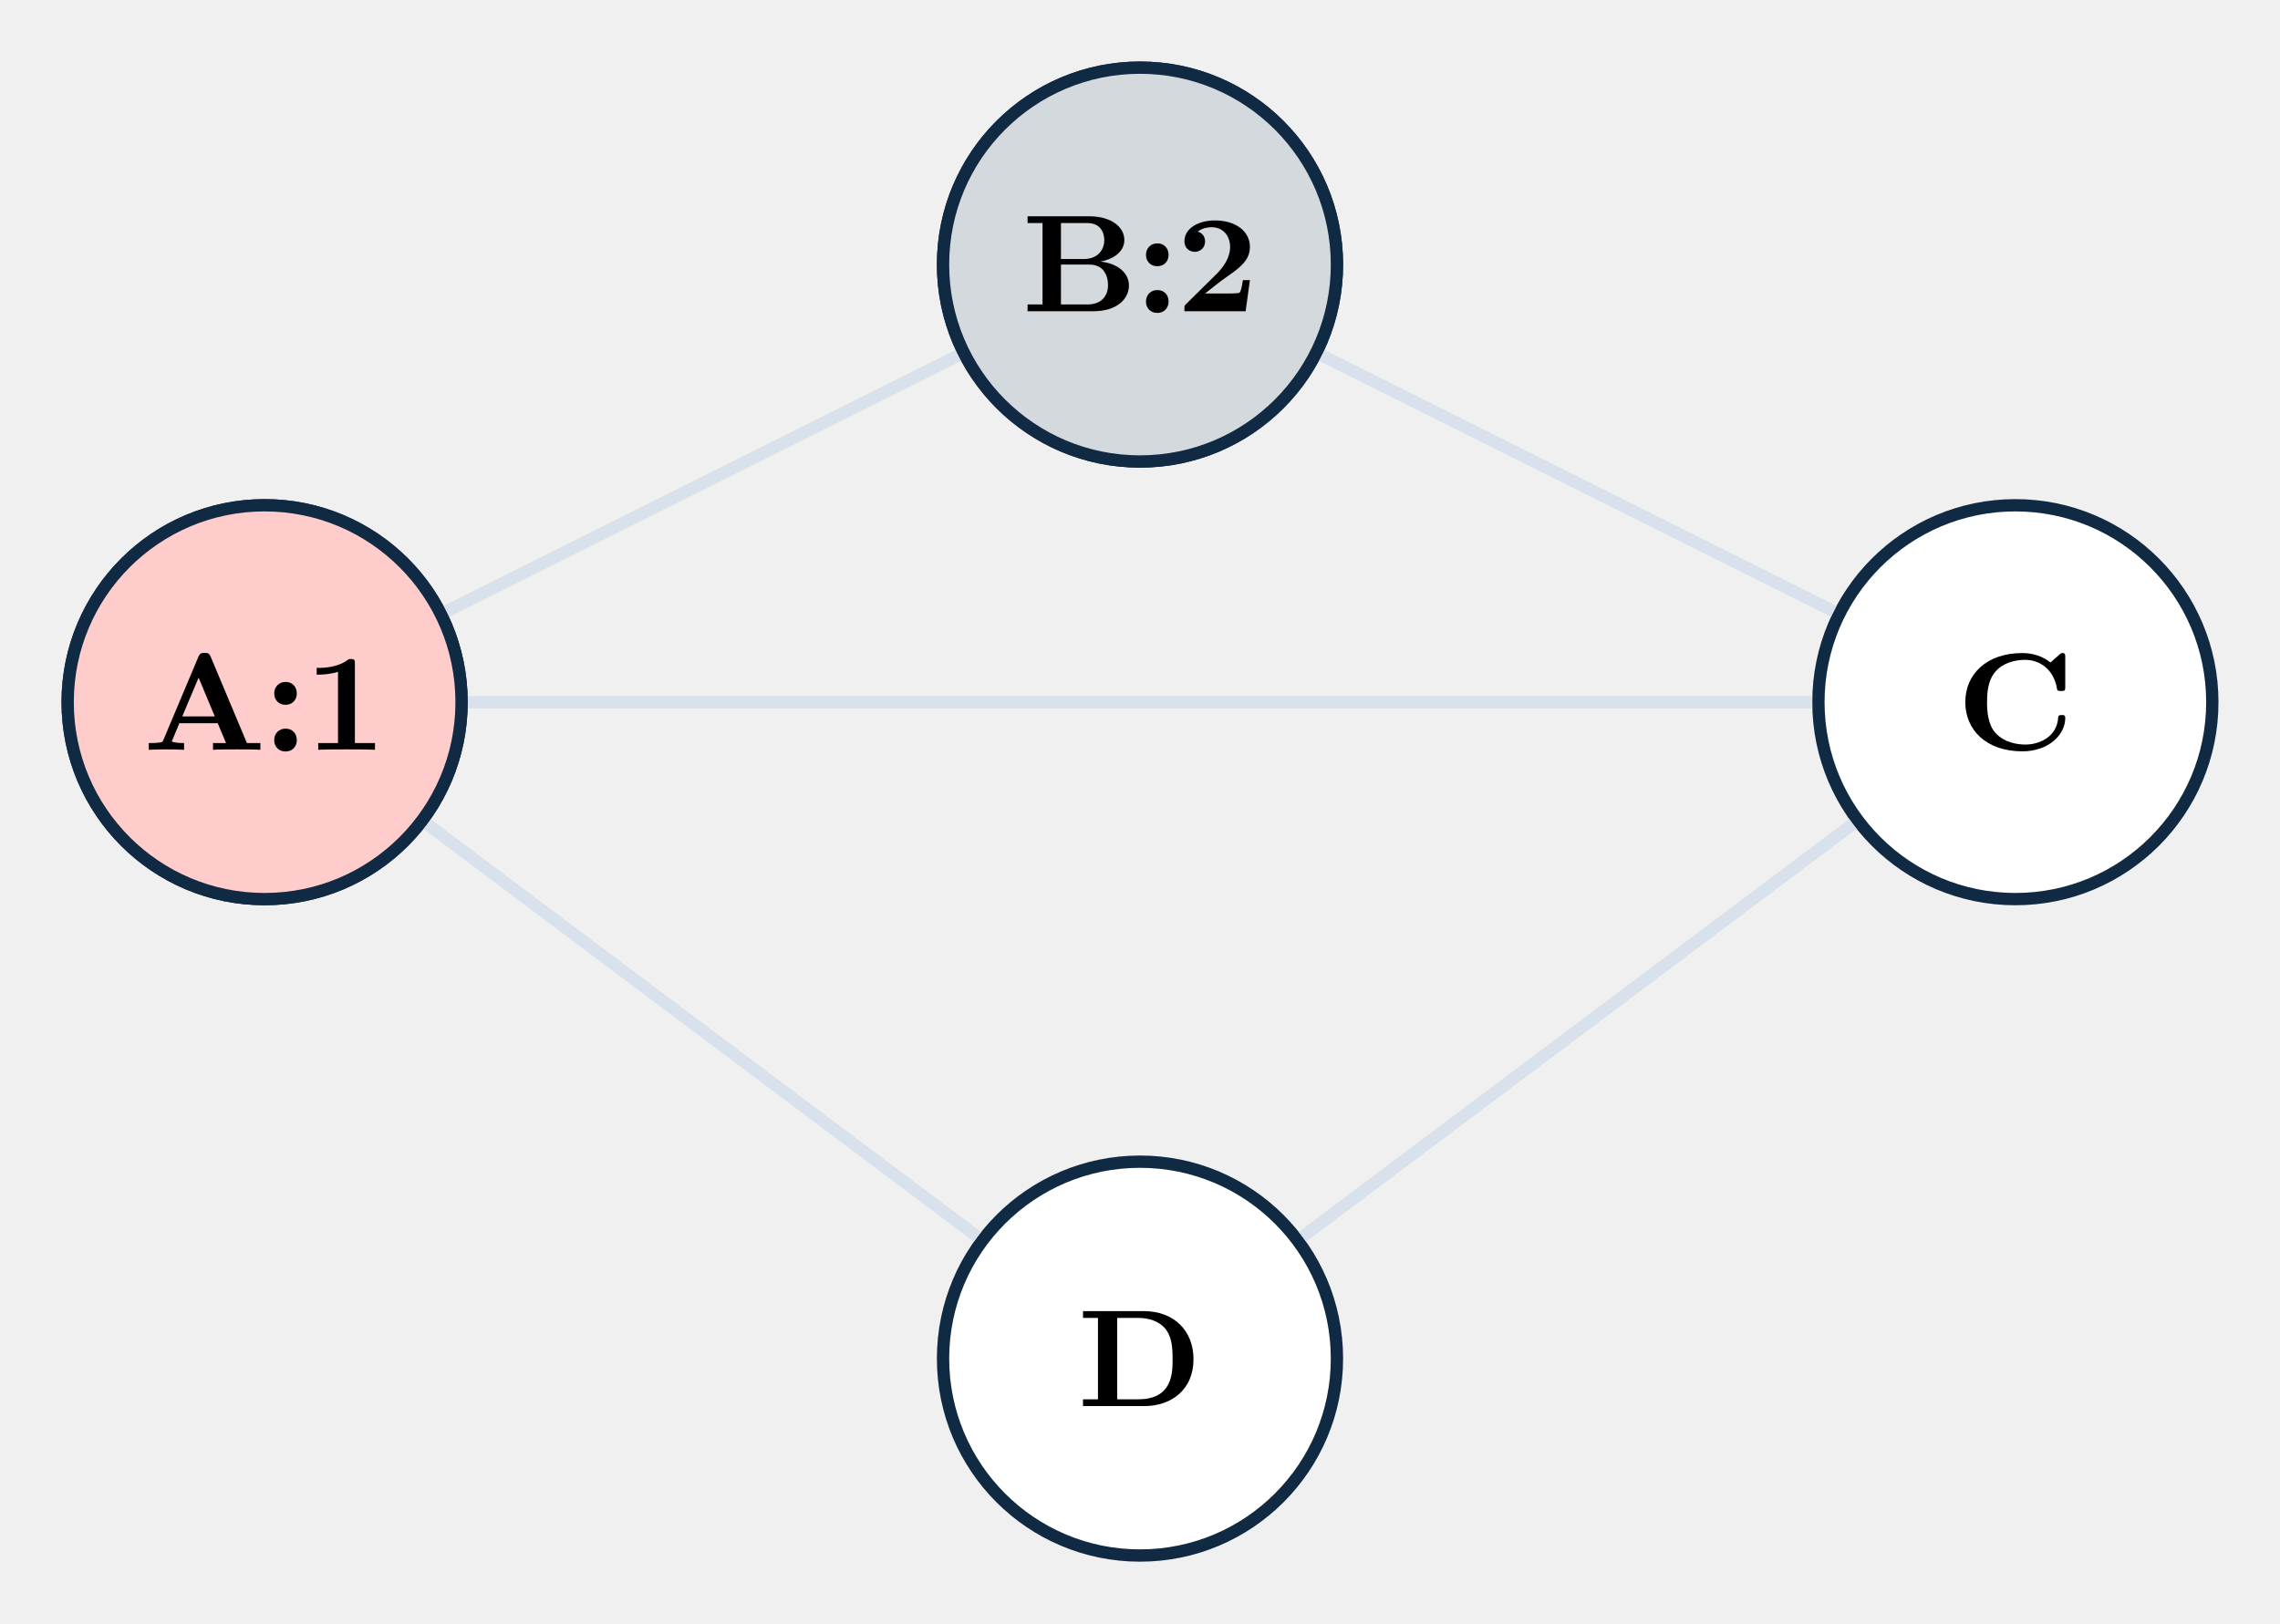
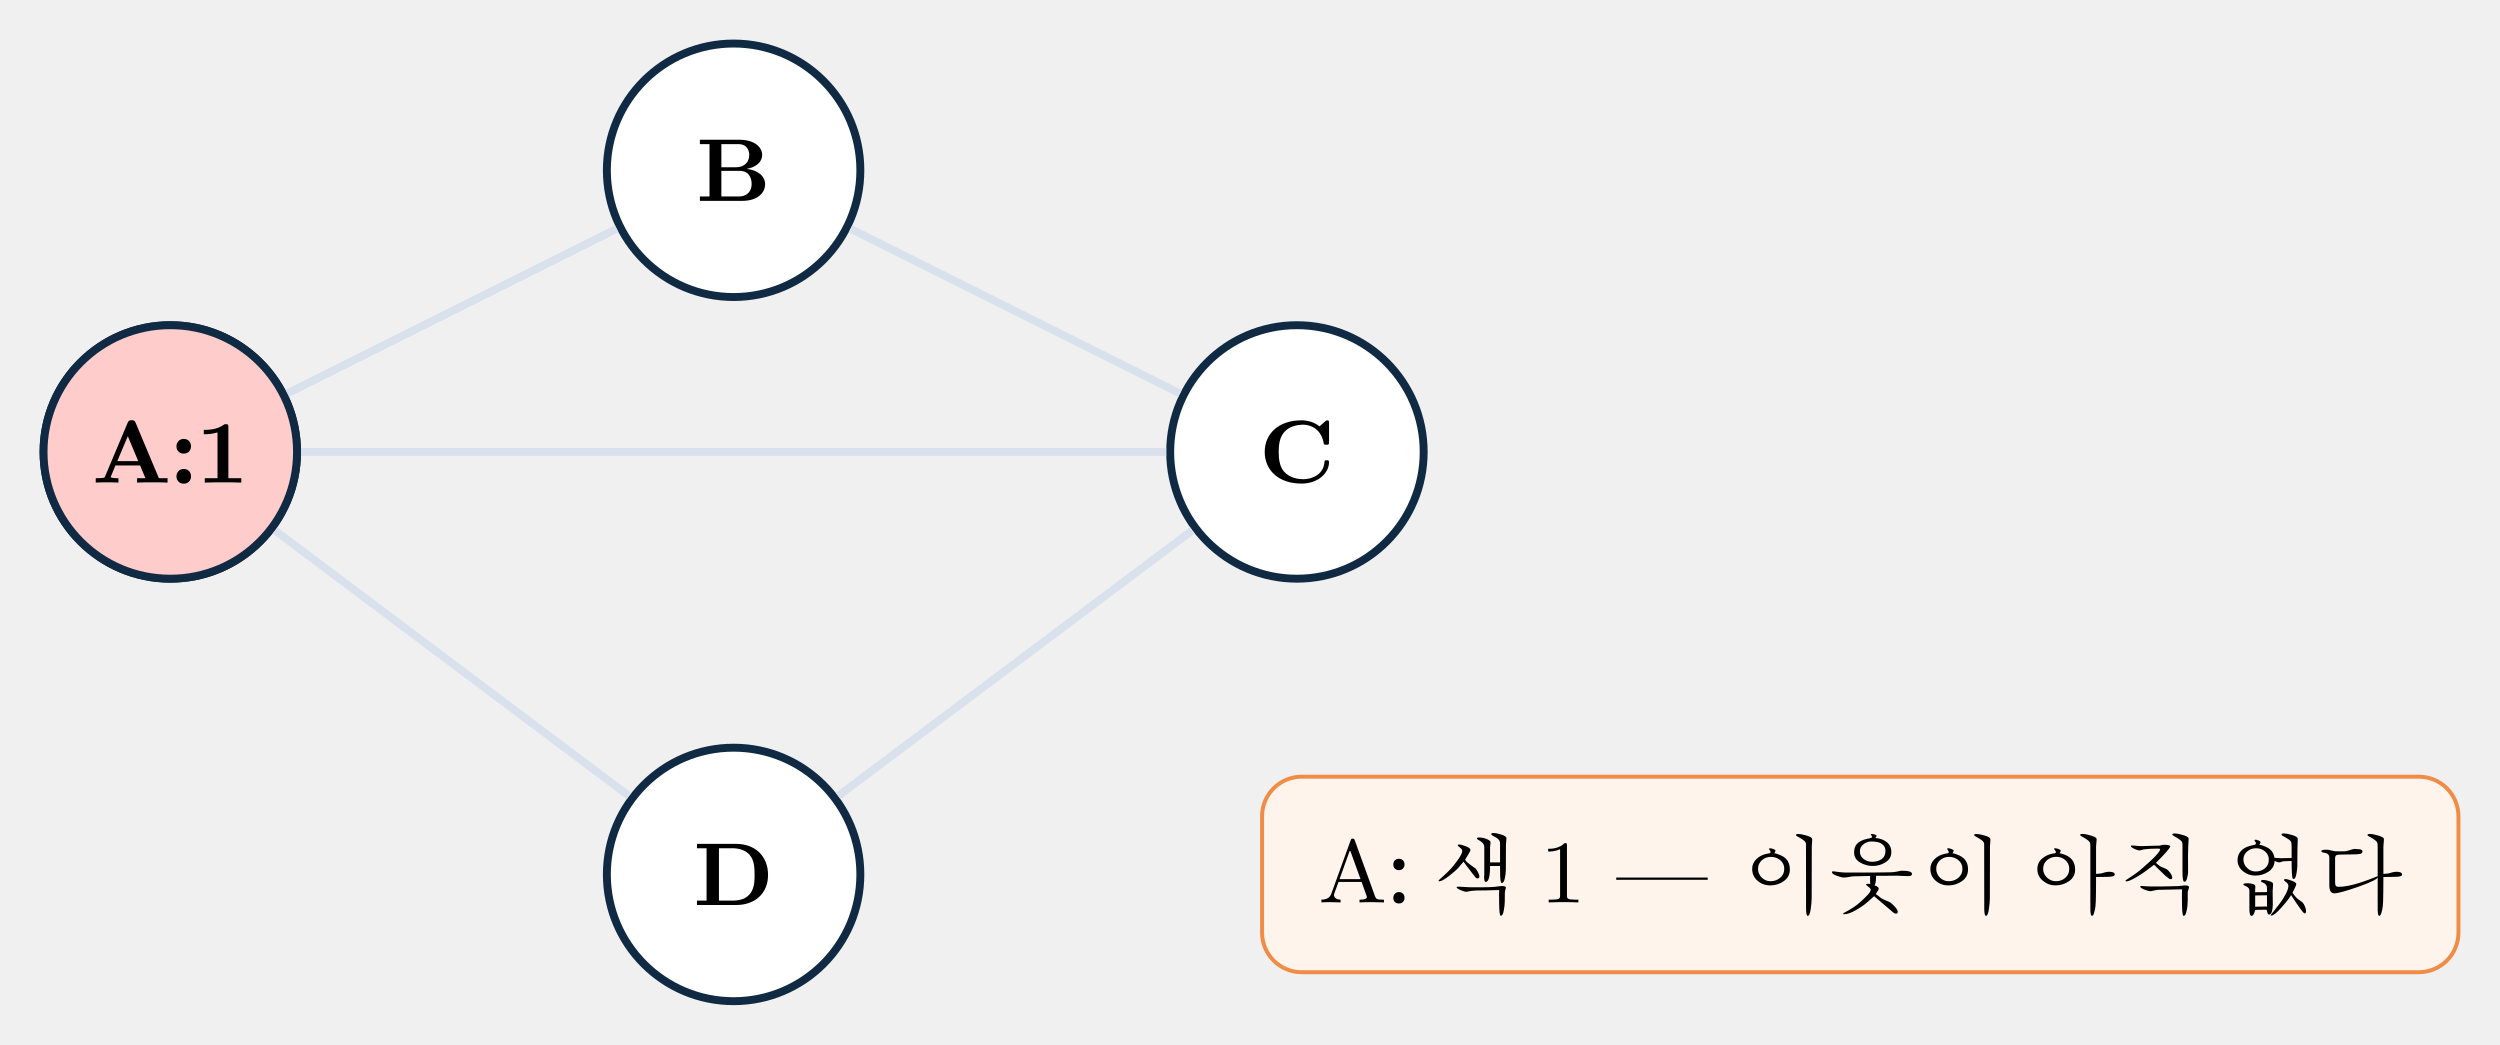
- <svg xmlns="http://www.w3.org/2000/svg" xmlns:xlink="http://www.w3.org/1999/xlink" version="1.1" width="147.665pt" height="105.145pt" viewBox="0 0 147.665 105.145">
+ <svg xmlns="http://www.w3.org/2000/svg" xmlns:xlink="http://www.w3.org/1999/xlink" version="1.1" width="251.605pt" height="105.145pt" viewBox="0 0 251.605 105.145">
  <defs>
+     <path id="g3-29" d="M1.597-4.234Q1.758-4.072 1.758-3.821T1.597-3.409Q1.444-3.247 1.193-3.247T.78-3.409Q.628-3.57 .628-3.821T.78-4.234Q.942-4.395 1.193-4.395T1.597-4.234ZM1.758-.457Q1.758-.206 1.597-.045Q1.444 .108 1.193 .108T.78-.045Q.628-.206 .628-.457T.78-.87Q.942-1.041 1.193-1.041Q1.453-1.041 1.606-.879T1.758-.457Z" />
+     <path id="g3-7865" d="M4.225-5.391Q4.27-5.391 4.359-5.373Q4.458-5.364 4.503-5.364Q4.978-5.364 4.978-5.131Q4.978-4.978 4.826-4.907Q4.611-4.817 3.525-4.826T2.35-4.754Q2.225-4.673 2.225-4.431V-2.009Q2.225-1.776 2.296-1.668Q2.377-1.57 2.592-1.57Q3.857-1.57 6.27-2.547Q6.458-2.628 6.494-2.628Q6.548-2.628 6.548-2.583Q6.548-2.278 4.62-1.597T2.144-.915Q1.642-.915 1.642-1.749V-4.512Q1.642-4.727 1.516-4.844T1.238-4.978T.96-5.041T.834-5.167Q.834-5.31 1.381-5.31Q1.543-5.31 1.839-5.23Q2.144-5.149 2.296-5.149L3.095-5.14Q3.31-5.131 3.678-5.256Q4.054-5.391 4.225-5.391ZM7.086-2.556Q7.086-.915 7.059-.099Q7.05 .117 7.024 .395T6.898 1.014Q6.808 1.354 6.674 1.354Q6.512 1.354 6.512 .655V-5.651Q6.512-5.687 6.503-5.759Q6.503-5.83 6.503-5.866Q6.494-6.091 6.234-6.279Q5.983-6.467 5.732-6.593T5.481-6.781Q5.481-6.898 5.759-6.898Q6.001-6.898 6.485-6.754Q6.979-6.62 7.095-6.485Q7.158-6.423 7.14-6.288Q7.086-5.642 7.086-5.624V-2.87Q7.517-2.897 7.58-2.915Q8.118-3.086 8.387-3.086Q8.97-3.086 8.97-2.808Q8.97-2.574 8.234-2.574Q8.037-2.574 7.66-2.565T7.086-2.556Z" />
+     <path id="g3-11422" d="M3.301-4.099Q3.211-3.992 2.799-3.507Q2.494-3.166 1.821-2.646T.861-2.126Q.789-2.126 .789-2.171Q.789-2.234 .915-2.332Q1.408-2.763 1.92-3.274Q2.251-3.606 2.709-4.252Q3.175-4.898 3.175-5.185Q3.175-5.337 2.942-5.517Q2.718-5.696 2.718-5.759Q2.718-5.83 2.843-5.83Q3.086-5.83 3.543-5.651T4.001-5.274Q4.001-5.176 3.732-4.754L3.471-4.324Q3.471-4.18 3.947-3.821T4.467-3.453Q4.584-3.373 4.736-3.077Q4.898-2.781 4.898-2.637Q4.898-2.413 4.709-2.413Q4.566-2.413 4.431-2.61L3.678-3.588Q3.373-3.983 3.301-4.099ZM6.889-1.247Q6.449-1.229 5.633-1.211Q4.817-1.202 4.629-1.202Q4.216-1.175 4.135-1.166Q3.588-1.067 3.561-1.067Q3.418-1.067 3.005-1.238Q2.601-1.417 2.601-1.534Q2.601-1.588 2.879-1.588Q3.059-1.588 3.418-1.552Q3.785-1.525 3.965-1.525H5.238Q5.956-1.525 6.458-1.57Q6.548-1.579 6.79-1.615T7.167-1.65Q7.571-1.65 7.571-1.48Q7.571-1.471 7.49-1.175Q7.463-1.076 7.463-.978L7.454-.081Q7.454 .278 7.355 .807Q7.266 1.345 7.05 1.345Q7.032 1.345 7.015 1.328Q6.907 1.22 6.889 .135Q6.871-.942 6.889-1.247ZM6.979-4.028V-5.947Q6.979-6.162 6.835-6.324Q6.701-6.485 6.53-6.557Q6.369-6.638 6.225-6.719Q6.091-6.808 6.091-6.889Q6.091-6.988 6.315-6.988Q6.611-6.988 7.113-6.826Q7.625-6.674 7.625-6.458Q7.625-6.351 7.598-6.135T7.571-5.813L7.562-3.256Q7.562-2.924 7.463-2.44T7.158-1.955Q7.113-1.955 7.077-2.018Q7.05-2.081 7.032-2.189T7.006-2.377Q6.997-2.467 6.997-2.583L6.988-2.7Q6.979-2.861 6.979-3.669H5.974Q5.974-2.063 5.534-2.063Q5.409-2.063 5.382-2.368Q5.364-2.682 5.391-2.781V-5.552Q5.391-5.839 5.203-6.01Q5.023-6.18 4.835-6.27T4.646-6.44Q4.646-6.539 4.88-6.539Q5.05-6.539 5.301-6.485Q5.561-6.44 5.795-6.306Q6.037-6.18 6.019-6.01Q5.974-5.633 5.974-5.534V-4.028H6.979Z" />
+     <path id="g3-12569" d="M3.409-4.951Q3.687-4.916 4.028-4.763Q4.978-4.35 4.978-3.31Q4.978-2.574 4.368-2.144T3.005-1.713Q2.296-1.713 1.731-2.18Q1.175-2.646 1.175-3.337Q1.175-4.001 1.642-4.404Q2.108-4.817 2.808-4.934Q2.87-4.942 2.915-4.942Q2.969-4.951 3.005-4.987T3.041-5.095Q3.041-5.14 2.951-5.247T2.861-5.391Q2.861-5.454 2.987-5.454T3.319-5.373Q3.534-5.292 3.534-5.194Q3.534-5.131 3.409-4.951ZM1.758-3.373Q1.758-2.87 2.144-2.503T3.032-2.135Q3.606-2.135 3.992-2.476Q4.386-2.817 4.386-3.382Q4.386-3.911 4.001-4.252Q3.624-4.593 3.086-4.593Q2.539-4.593 2.144-4.252Q1.758-3.911 1.758-3.373ZM7.086-2.556Q7.086-.915 7.059-.099Q7.05 .117 7.024 .395T6.898 1.014Q6.808 1.354 6.674 1.354Q6.512 1.354 6.512 .655V-5.651Q6.512-5.687 6.503-5.759Q6.503-5.83 6.503-5.866Q6.494-6.091 6.234-6.279Q5.983-6.467 5.732-6.593T5.481-6.781Q5.481-6.898 5.759-6.898Q6.001-6.898 6.485-6.754Q6.979-6.62 7.095-6.485Q7.158-6.423 7.14-6.288Q7.086-5.642 7.086-5.624V-2.87Q7.517-2.897 7.58-2.915Q8.118-3.086 8.387-3.086Q8.97-3.086 8.97-2.808Q8.97-2.574 8.234-2.574Q8.037-2.574 7.66-2.565T7.086-2.556Z" />
+     <path id="g3-12699" d="M3.57-5.795Q3.839-5.777 4.207-5.606Q5.104-5.221 5.104-4.234Q5.104-3.516 4.503-3.104Q3.902-2.7 3.157-2.7Q2.467-2.7 1.92-3.139Q1.372-3.588 1.372-4.252Q1.372-5.149 2.287-5.579Q2.476-5.669 3.157-5.822Q3.22-5.857 3.22-5.947Q3.22-6.046 3.148-6.135T3.077-6.252Q3.077-6.315 3.184-6.315Q3.301-6.315 3.489-6.234Q3.687-6.153 3.687-6.055Q3.687-5.983 3.57-5.795ZM1.964-4.315Q1.964-3.83 2.332-3.471T3.184-3.113Q3.74-3.113 4.126-3.427Q4.521-3.749 4.521-4.297Q4.521-4.808 4.144-5.131T3.247-5.454T2.341-5.131Q1.964-4.817 1.964-4.315ZM6.763-.736Q6.53-.314 5.804 .502Q5.077 1.328 4.763 1.328Q4.754 1.328 4.736 1.319L4.718 1.31Q4.7 1.292 4.7 1.283L4.978 .933Q5.256 .592 5.597 .144Q5.938-.296 6.216-.825T6.494-1.677Q6.494-1.776 6.423-1.875Q6.36-1.973 6.27-2.036Q6.189-2.099 6.118-2.153Q6.055-2.216 6.055-2.251Q6.055-2.35 6.189-2.35Q6.405-2.35 6.844-2.18T7.284-1.857Q7.284-1.776 7.221-1.624Q7.158-1.48 7.059-1.283T6.943-1.049Q6.889-.996 6.916-.969Q6.979-.879 7.032-.798Q7.095-.718 7.149-.646T7.266-.511T7.4-.377Q7.481-.314 7.571-.251Q7.84-.072 7.885-.027Q8.046 .126 8.154 .395Q8.27 .664 8.27 .897Q8.27 1.103 8.109 1.103Q7.965 1.103 6.763-.736ZM4.341-1.041V-1.274Q4.341-1.516 4.306-1.633Q4.27-1.758 4.171-1.848T3.974-1.973Q3.884-2.009 3.803-2.054Q3.732-2.099 3.732-2.162Q3.732-2.26 3.992-2.26Q4.225-2.26 4.593-2.135Q4.969-2.018 4.951-1.839Q4.88-1.085 4.916-.404T4.871 .745Q4.799 1.22 4.53 1.22Q4.413 1.22 4.368 .978Q4.333 .736 4.252 .736Q3.211 .736 3.157 .771Q3.139 .78 3.095 .933Q3.059 1.085 2.978 1.22T2.781 1.354Q2.565 1.354 2.565 .664V-1.175Q2.565-1.399 2.413-1.516T2.108-1.686T1.955-1.821Q1.955-1.929 2.404-1.929Q2.655-1.929 2.906-1.857Q3.166-1.785 3.166-1.597Q3.166-1.525 3.148-1.328Q3.139-1.13 3.148-1.023L4.341-1.041ZM4.333-.718L3.148-.7V.431L4.341 .413L4.333-.718ZM6.817-4.476V-5.633Q6.817-5.687 6.808-5.786T6.799-5.938Q6.799-6.153 6.548-6.324Q6.297-6.503 6.046-6.629T5.795-6.835Q5.795-6.943 6.073-6.943Q6.315-6.943 6.79-6.808T7.382-6.53Q7.445-6.449 7.436-6.333Q7.391-5.768 7.391-3.597Q7.391-3.507 7.364-3.31Q7.346-3.122 7.302-2.888Q7.266-2.655 7.185-2.494Q7.104-2.341 6.997-2.368L6.943-2.386Q6.817-2.503 6.817-4.171L6.01-4.144Q5.929-4.144 5.786-4.081Q5.642-4.028 5.561-4.028Q5.409-4.028 5.104-4.18Q4.808-4.333 4.808-4.458Q4.808-4.512 4.907-4.512Q5.041-4.512 5.319-4.476Q5.597-4.449 5.741-4.449L6.817-4.476Z" />
+     <path id="g3-12952" d="M4.826-6.485Q5.508-6.44 5.965-6.073Q6.431-5.714 6.431-5.068Q6.431-4.404 5.839-4.037Q5.256-3.669 4.557-3.669Q3.866-3.669 3.274-4.028T2.682-5.032Q2.682-5.597 2.987-5.911Q3.301-6.225 3.884-6.378Q3.902-6.378 4.019-6.405T4.234-6.449Q4.333-6.476 4.413-6.512Q4.503-6.557 4.503-6.602Q4.503-6.656 4.431-6.728Q4.359-6.808 4.359-6.844Q4.359-6.889 4.503-6.889Q4.602-6.889 4.772-6.835T4.942-6.71Q4.942-6.629 4.826-6.485ZM4.431-6.135Q3.965-6.135 3.615-5.848Q3.265-5.57 3.265-5.122Q3.265-4.664 3.633-4.377Q4.01-4.09 4.485-4.09Q5.068-4.09 5.454-4.359T5.839-5.185Q5.839-5.552 5.606-5.777T5.077-6.064Q4.79-6.135 4.431-6.135ZM4.862-.834Q4.934-.807 5.158-.628T5.436-.413Q5.579-.323 5.866-.206T6.216-.054Q6.44 .054 6.754 .395Q7.077 .736 7.077 .942Q7.077 1.13 6.916 1.13Q6.817 1.13 6.719 1.076Q6.629 1.032 6.557 .96T6.405 .825L4.709-.619Q4.691-.637 4.557-.502L4.117-.108Q3.624 .341 2.888 .762Q2.153 1.193 1.668 1.193Q1.561 1.193 1.588 1.13Q1.588 1.103 1.65 1.058Q2.512 .619 3.095 .144Q3.444-.144 3.902-.601T4.359-1.265Q4.359-1.399 4.126-1.57Q3.893-1.749 3.893-1.794Q3.893-1.875 4.081-1.875Q4.315-1.875 4.736-1.722Q5.167-1.57 5.167-1.381Q5.167-1.292 4.862-.834ZM4.306-2.664Q3.211-2.646 2.682-2.628Q2.521-2.628 2.18-2.565T1.668-2.503Q1.426-2.503 .933-2.682Q.449-2.861 .449-3.05V-3.068L.457-3.086Q.52-3.148 .583-3.131Q1.507-3.005 1.794-3.005H4.333Q4.341-3.005 6.333-3.032Q6.692-3.032 7.041-3.113Q7.382-3.193 7.49-3.193Q8.513-3.193 8.513-2.87Q8.513-2.646 8.145-2.646Q7.992-2.646 7.607-2.664Q7.221-2.691 7.015-2.691Q6.656-2.691 5.956-2.682Q5.256-2.682 4.898-2.682Q4.898-1.534 4.485-1.534Q4.324-1.534 4.297-2.036Q4.279-2.539 4.306-2.664Z" />
+     <path id="g3-13129" d="M3.624-4.951Q3.902-4.916 4.324-4.718Q4.781-4.494 4.978-4.153Q5.185-3.821 5.185-3.31Q5.185-2.574 4.575-2.144Q3.974-1.713 3.211-1.713Q2.476-1.713 1.929-2.18Q1.39-2.655 1.39-3.373Q1.39-3.938 1.794-4.341Q2.207-4.754 2.79-4.88L3.184-4.96Q3.238-4.969 3.238-5.095Q3.238-5.158 3.157-5.256Q3.086-5.364 3.086-5.4L3.104-5.436Q3.131-5.454 3.193-5.454Q3.31-5.454 3.525-5.373Q3.74-5.301 3.74-5.212Q3.74-5.158 3.624-4.951ZM1.982-3.373Q1.982-2.87 2.35-2.503Q2.727-2.135 3.229-2.135Q3.803-2.135 4.207-2.476Q4.62-2.817 4.62-3.382Q4.62-3.92 4.216-4.252Q3.821-4.584 3.274-4.584Q2.745-4.584 2.359-4.243Q1.982-3.902 1.982-3.373ZM6.055-6.889Q6.306-6.889 6.781-6.754Q7.257-6.629 7.382-6.485Q7.454-6.405 7.436-6.261Q7.391-5.741 7.391-5.633L7.382-.449Q7.382 .009 7.284 .682T6.988 1.354Q6.817 1.354 6.817 .601L6.808-5.866Q6.808-6.091 6.548-6.27Q6.297-6.458 6.046-6.584T5.795-6.781Q5.795-6.889 6.055-6.889Z" />
+     <path id="g3-13718" d="M4.144-3.983Q4.521-3.651 4.62-3.606L5.113-3.4Q5.319-3.319 5.552-3.014T5.786-2.503Q5.786-2.431 5.741-2.377Q5.696-2.332 5.633-2.332Q5.49-2.332 5.086-2.691Q4.691-3.059 4.333-3.418Q3.983-3.785 3.947-3.785Q3.382-3.355 3.068-3.122Q2.763-2.888 2.108-2.503T1.157-2.117Q1.085-2.117 1.085-2.189Q1.085-2.243 1.229-2.314L1.964-2.808Q2.494-3.157 3.525-4.108Q4.566-5.068 4.566-5.355Q4.566-5.418 4.333-5.418Q3.462-5.418 2.915-5.337Q2.861-5.328 2.7-5.274Q2.547-5.23 2.476-5.23Q2.332-5.23 1.973-5.391Q1.624-5.561 1.615-5.678L1.633-5.714Q1.659-5.732 1.776-5.732Q1.92-5.732 2.225-5.696T2.691-5.669Q3.211-5.678 4.252-5.714H4.476Q4.539-5.723 4.691-5.759Q4.844-5.804 4.925-5.804Q5.579-5.804 5.579-5.633Q5.579-5.418 4.144-3.983ZM6.772-1.319L4.324-1.265Q4.189-1.256 3.929-1.193Q3.678-1.13 3.57-1.13Q3.4-1.13 2.978-1.292Q2.565-1.462 2.565-1.597Q2.565-1.659 2.673-1.659Q3.337-1.606 3.678-1.606H4.691L6.01-1.633Q6.261-1.633 6.378-1.642Q6.997-1.713 7.059-1.713Q7.472-1.713 7.472-1.543Q7.472-1.453 7.409-1.283T7.346-1.032V-.224Q7.346-.018 7.32 .287Q7.302 .592 7.203 .969Q7.104 1.354 6.943 1.354Q6.916 1.354 6.898 1.337Q6.763 1.238 6.763-.359Q6.763-.52 6.763-.834Q6.772-1.157 6.772-1.319ZM5.795-6.835Q5.795-6.943 6.055-6.943T6.808-6.799Q7.302-6.665 7.409-6.503Q7.454-6.431 7.436-6.333Q7.382-5.651 7.373-4.709Q7.373-3.776 7.382-3.095Q7.382-2.826 7.284-2.449Q7.194-2.081 7.006-2.081T6.817-3.014V-5.705Q6.817-5.938 6.79-6.028Q6.736-6.198 6.485-6.36Q6.243-6.53 6.019-6.647T5.795-6.835Z" />
+     <path id="g2-27" d="M6.602 0V-.278H6.449C5.893-.278 5.795-.359 5.705-.61L3.669-6.234C3.624-6.351 3.597-6.423 3.453-6.423S3.292-6.369 3.238-6.225L1.31-.897C1.202-.601 .996-.287 .305-.278V0C.646-.027 .888-.027 1.22-.027L2.234 0V-.278C1.722-.287 1.57-.565 1.57-.736C1.57-.816 1.588-.861 1.606-.906L2.027-2.063H4.35L4.835-.709C4.871-.619 4.88-.592 4.88-.547C4.88-.278 4.377-.278 4.144-.278V0C4.548-.027 5.014-.027 5.427-.027L6.602 0ZM4.243-2.341H2.126L3.184-5.274L4.243-2.341Z" />
+     <path id="g2-82" d="M3.875 0V-.278H3.588C2.754-.278 2.727-.386 2.727-.718V-5.732C2.727-5.956 2.718-5.974 2.494-5.974C1.938-5.4 1.112-5.4 .834-5.4V-5.122C1.005-5.122 1.552-5.122 2.036-5.355V-.718C2.036-.386 2.009-.278 1.175-.278H.888V0C1.211-.027 2.009-.027 2.377-.027S3.552-.027 3.875 0Z" />
+     <path id="g2-283" d="M9.212-2.278V-2.503H0V-2.278H9.212Z" />
    <path id="g1-29" d="M1.967-3.653Q1.967-3.329 1.761-3.123Q1.559-2.917 1.235-2.917Q.915-2.917 .71-3.123T.504-3.648Q.504-3.973 .71-4.183Q.915-4.397 1.24-4.397Q1.568-4.397 1.765-4.187Q1.967-3.981 1.967-3.653ZM1.967-.626Q1.967-.307 1.761-.096Q1.559 .109 1.235 .109Q.915 .109 .71-.096Q.504-.307 .504-.626Q.504-.95 .71-1.161T1.24-1.371Q1.568-1.371 1.765-1.165Q1.967-.959 1.967-.626Z" />
    <path id="g0-27" d="M7.616 0V-.44H6.745L4.395-6.037C4.297-6.279 4.162-6.279 4.001-6.279S3.705-6.279 3.606-6.037L1.337-.646C1.274-.502 1.274-.493 1.049-.466C.897-.449 .727-.44 .574-.44H.386V0C.888-.018 1.005-.027 1.48-.027C1.83-.027 2.117-.027 2.673 0V-.44C2.431-.44 2.126-.44 1.875-.538L2.368-1.722H4.853L5.391-.44H4.548V0C4.862-.027 5.768-.027 6.135-.027C6.512-.027 7.275-.027 7.616 0ZM4.664-2.162H2.556L3.615-4.673L4.664-2.162Z" />
    <path id="g0-34" d="M6.943-1.668C6.943-2.449 6.279-3.086 5.086-3.22C6.073-3.391 6.647-3.947 6.647-4.611C6.647-5.436 5.839-6.153 4.359-6.153H.377V-5.714H1.345V-.44H.377V0H4.637C6.171 0 6.943-.798 6.943-1.668ZM5.346-4.611C5.346-3.956 4.907-3.382 4.01-3.382H2.539V-5.714H4.243C5.31-5.714 5.346-4.79 5.346-4.611ZM5.588-1.686C5.588-1.067 5.23-.44 4.261-.44H2.539V-3.023H4.35C4.494-3.023 4.969-3.023 5.274-2.664C5.534-2.341 5.588-1.973 5.588-1.686Z" />
    <path id="g0-42" d="M7.068-2.045C7.068-2.243 6.979-2.243 6.835-2.243C6.736-2.243 6.62-2.243 6.611-2.099C6.539-.798 5.346-.332 4.494-.332C4.01-.332 3.139-.431 2.539-1.094C2.063-1.633 2-2.467 2-3.077C2-4.153 2.216-4.691 2.583-5.104C3.005-5.579 3.732-5.822 4.476-5.822C5.265-5.822 6.306-5.346 6.539-3.92C6.557-3.803 6.665-3.803 6.799-3.803C7.041-3.803 7.068-3.821 7.068-4.063V-6.001C7.068-6.162 7.068-6.261 6.889-6.261C6.799-6.261 6.781-6.243 6.701-6.171L6.109-5.651C5.597-6.064 4.942-6.261 4.288-6.261C1.973-6.261 .592-4.898 .592-3.077C.592-1.301 1.92 .108 4.297 .108C5.983 .108 7.068-.969 7.068-2.045Z" />
    <path id="g0-46" d="M7.535-3.032C7.535-4.934 6.216-6.153 4.333-6.153H.377V-5.714H1.345V-.44H.377V0H4.341C6.127 0 7.535-1.085 7.535-3.032ZM6.18-3.032C6.18-2.162 6.18-.44 3.965-.44H2.592V-5.714H3.956C4.664-5.714 5.328-5.49 5.723-4.996C6.118-4.494 6.18-3.857 6.18-3.032Z" />
    <path id="g0-82" d="M4.566 0V-.44H3.265V-5.588C3.265-5.786 3.265-5.884 3.005-5.884C2.897-5.884 2.879-5.884 2.799-5.822C2.108-5.31 1.148-5.31 .969-5.31H.789V-4.871H.969C1.184-4.871 1.668-4.898 2.171-5.05V-.44H.888V0C1.229-.027 2.314-.027 2.718-.027C3.139-.027 4.198-.027 4.566 0Z" />
-     <path id="g0-107" d="M4.772-2.018H4.315C4.297-1.893 4.216-1.256 4.081-1.193C3.965-1.148 3.301-1.148 3.148-1.148H1.866C2.341-1.534 2.879-1.955 3.328-2.269C4.081-2.799 4.772-3.283 4.772-4.162C4.772-5.212 3.812-5.884 2.512-5.884C1.399-5.884 .529-5.355 .529-4.53C.529-4.063 .888-3.848 1.202-3.848C1.489-3.848 1.866-4.054 1.866-4.521C1.866-4.718 1.785-5.05 1.39-5.158C1.704-5.409 2.108-5.445 2.287-5.445C3.023-5.445 3.489-4.898 3.489-4.153C3.489-3.507 3.104-2.915 2.628-2.431L.628-.457C.529-.359 .529-.35 .529-.17V0H4.494L4.772-2.018Z" />
  </defs>
  <g id="page1">
    <path d="M29.894 45.485C29.894 38.44 24.183 32.729 17.138 32.729C10.093 32.729 4.382 38.44 4.382 45.485S10.093 58.241 17.138 58.241C24.183 58.241 29.894 52.53 29.894 45.485Z" fill="#fff" />
    <path d="M29.894 45.485C29.894 38.44 24.183 32.729 17.138 32.729C10.093 32.729 4.382 38.44 4.382 45.485S10.093 58.241 17.138 58.241C24.183 58.241 29.894 52.53 29.894 45.485Z" stroke="#102a43" fill="none" stroke-width=".797" stroke-miterlimit="10" />
    <g transform="matrix(.999596 0 0 .999596 .000002 105.145)">
      <use x="13.141" y="-56.544" xlink:href="#g0-27" />
    </g>
    <path d="M86.588 17.138C86.588 10.093 80.877 4.382 73.832 4.382S61.076 10.093 61.076 17.138C61.076 24.183 66.787 29.894 73.832 29.894S86.588 24.183 86.588 17.138Z" fill="#fff" />
    <path d="M86.588 17.138C86.588 10.093 80.877 4.382 73.832 4.382S61.076 10.093 61.076 17.138C61.076 24.183 66.787 29.894 73.832 29.894S86.588 24.183 86.588 17.138Z" stroke="#102a43" fill="none" stroke-width=".797" stroke-miterlimit="10" />
    <g transform="matrix(.999596 0 0 .999596 .000008 105.145)">
      <use x="70.09" y="-84.964" xlink:href="#g0-34" />
    </g>
    <path d="M143.282 45.485C143.282 38.44 137.571 32.729 130.526 32.729C123.481 32.729 117.77 38.44 117.77 45.485S123.481 58.241 130.526 58.241C137.571 58.241 143.282 52.53 143.282 45.485Z" fill="#fff" />
    <path d="M143.282 45.485C143.282 38.44 137.571 32.729 130.526 32.729C123.481 32.729 117.77 38.44 117.77 45.485S123.481 58.241 130.526 58.241C137.571 58.241 143.282 52.53 143.282 45.485Z" stroke="#102a43" fill="none" stroke-width=".797" stroke-miterlimit="10" />
    <g transform="matrix(.999596 0 0 .999596 0 105.145)">
      <use x="126.743" y="-56.607" xlink:href="#g0-42" />
    </g>
    <path d="M86.588 88.005C86.588 80.96 80.877 75.249 73.832 75.249S61.076 80.96 61.076 88.005S66.787 100.761 73.832 100.761S86.588 95.05 86.588 88.005Z" fill="#fff" />
    <path d="M86.588 88.005C86.588 80.96 80.877 75.249 73.832 75.249S61.076 80.96 61.076 88.005S66.787 100.761 73.832 100.761S86.588 95.05 86.588 88.005Z" stroke="#102a43" fill="none" stroke-width=".797" stroke-miterlimit="10" />
    <g transform="matrix(.999596 0 0 .999596 0 105.145)">
      <use x="69.794" y="-14.07" xlink:href="#g0-46" />
    </g>
    <path d="M28.903 39.603L62.067 23.021" stroke="#d9e2ec" fill="none" stroke-width=".797" stroke-miterlimit="10" />
    <path d="M85.597 23.021L118.761 39.603" stroke="#d9e2ec" fill="none" stroke-width=".797" stroke-miterlimit="10" />
    <path d="M120.002 53.378L84.355 80.113" stroke="#d9e2ec" fill="none" stroke-width=".797" stroke-miterlimit="10" />
    <path d="M63.309 80.113L27.662 53.378" stroke="#d9e2ec" fill="none" stroke-width=".797" stroke-miterlimit="10" />
    <path d="M30.293 45.485H117.371" stroke="#d9e2ec" fill="none" stroke-width=".797" stroke-miterlimit="10" />
    <path d="M29.894 45.485C29.894 38.44 24.183 32.729 17.138 32.729C10.093 32.729 4.382 38.44 4.382 45.485S10.093 58.241 17.138 58.241C24.183 58.241 29.894 52.53 29.894 45.485Z" fill="#fcc" />
    <path d="M29.894 45.485C29.894 38.44 24.183 32.729 17.138 32.729C10.093 32.729 4.382 38.44 4.382 45.485S10.093 58.241 17.138 58.241C24.183 58.241 29.894 52.53 29.894 45.485Z" stroke="#102a43" fill="none" stroke-width=".797" stroke-miterlimit="10" />
    <g transform="matrix(.999596 0 0 .999596 0 105.145)">
      <use x="9.253" y="-56.599" xlink:href="#g0-27" />
      <use x="17.263" y="-56.599" xlink:href="#g1-29" />
      <use x="19.729" y="-56.599" xlink:href="#g0-82" />
    </g>
-     <path d="M86.588 17.138C86.588 10.093 80.877 4.382 73.832 4.382S61.076 10.093 61.076 17.138C61.076 24.183 66.787 29.894 73.832 29.894S86.588 24.183 86.588 17.138Z" fill="#d4d9dd" />
-     <path d="M86.588 17.138C86.588 10.093 80.877 4.382 73.832 4.382S61.076 10.093 61.076 17.138C61.076 24.183 66.787 29.894 73.832 29.894S86.588 24.183 86.588 17.138Z" stroke="#102a43" fill="none" stroke-width=".797" stroke-miterlimit="10" />
+     <path d="M243.438 78.167H131.001C128.8 78.167 127.016 79.951 127.016 82.152V93.859C127.016 96.06 128.8 97.844 131.001 97.844H243.438C245.639 97.844 247.423 96.06 247.423 93.859V82.152C247.423 79.951 245.639 78.167 243.438 78.167Z" fill="#fef4ec" />
+     <path d="M243.438 78.167H131.001C128.8 78.167 127.016 79.951 127.016 82.152V93.859C127.016 96.06 128.8 97.844 131.001 97.844H243.438C245.639 97.844 247.423 96.06 247.423 93.859V82.152C247.423 79.951 245.639 78.167 243.438 78.167Z" stroke="#f08c46" fill="none" stroke-width=".399" stroke-miterlimit="10" />
    <g transform="matrix(.999596 0 0 .999596 0 105.145)">
-       <use x="66.202" y="-85.019" xlink:href="#g0-34" />
-       <use x="73.746" y="-85.019" xlink:href="#g1-29" />
-       <use x="76.212" y="-85.019" xlink:href="#g0-107" />
+       <use x="132.739" y="-14.33" xlink:href="#g2-27" />
+       <use x="139.654" y="-14.33" xlink:href="#g3-29" />
+       <use x="144.05" y="-14.33" xlink:href="#g3-11422" />
+       <use x="155.038" y="-14.33" xlink:href="#g2-82" />
+       <use x="162.725" y="-14.33" xlink:href="#g2-283" />
+       <use x="175.023" y="-14.33" xlink:href="#g3-13129" />
+       <use x="183.993" y="-14.33" xlink:href="#g3-12952" />
+       <use x="192.963" y="-14.33" xlink:href="#g3-13129" />
+       <use x="203.951" y="-14.33" xlink:href="#g3-12569" />
+       <use x="212.921" y="-14.33" xlink:href="#g3-13718" />
+       <use x="223.909" y="-14.33" xlink:href="#g3-12699" />
+       <use x="232.879" y="-14.33" xlink:href="#g3-7865" />
    </g>
  </g>
</svg>
